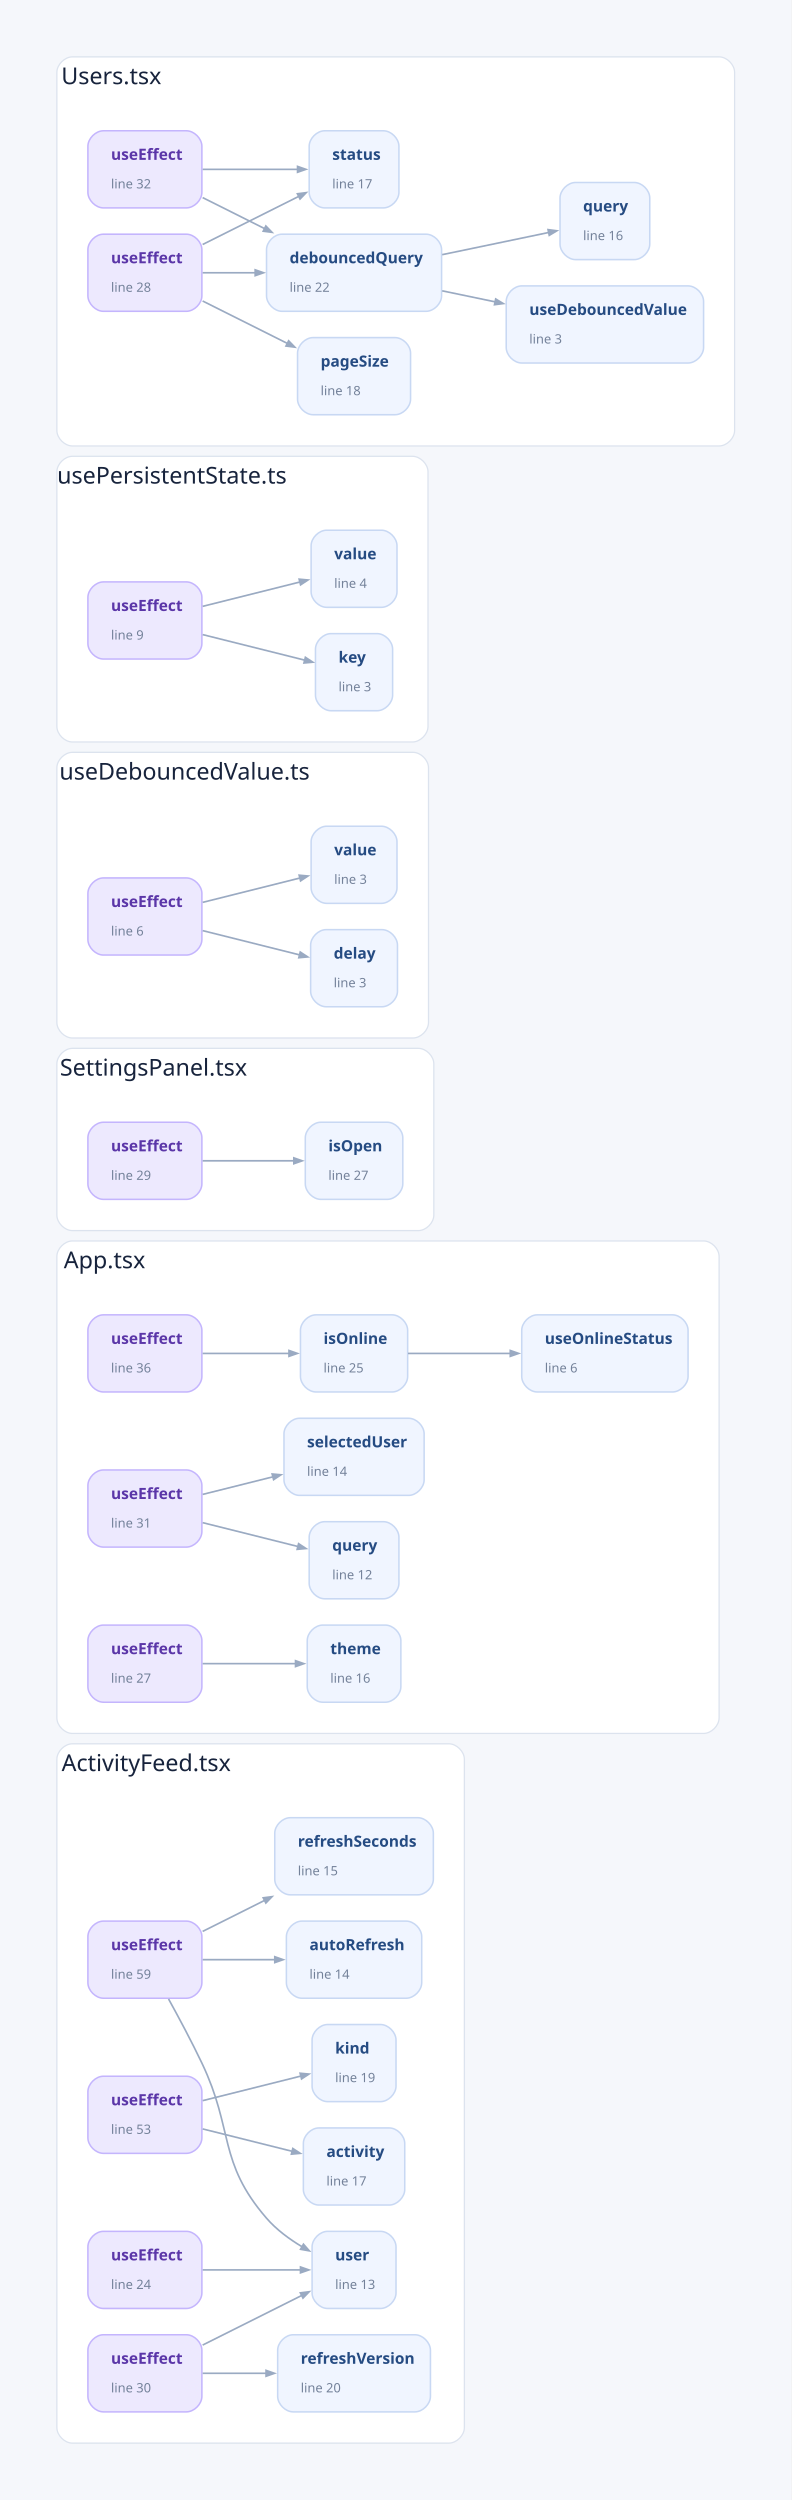
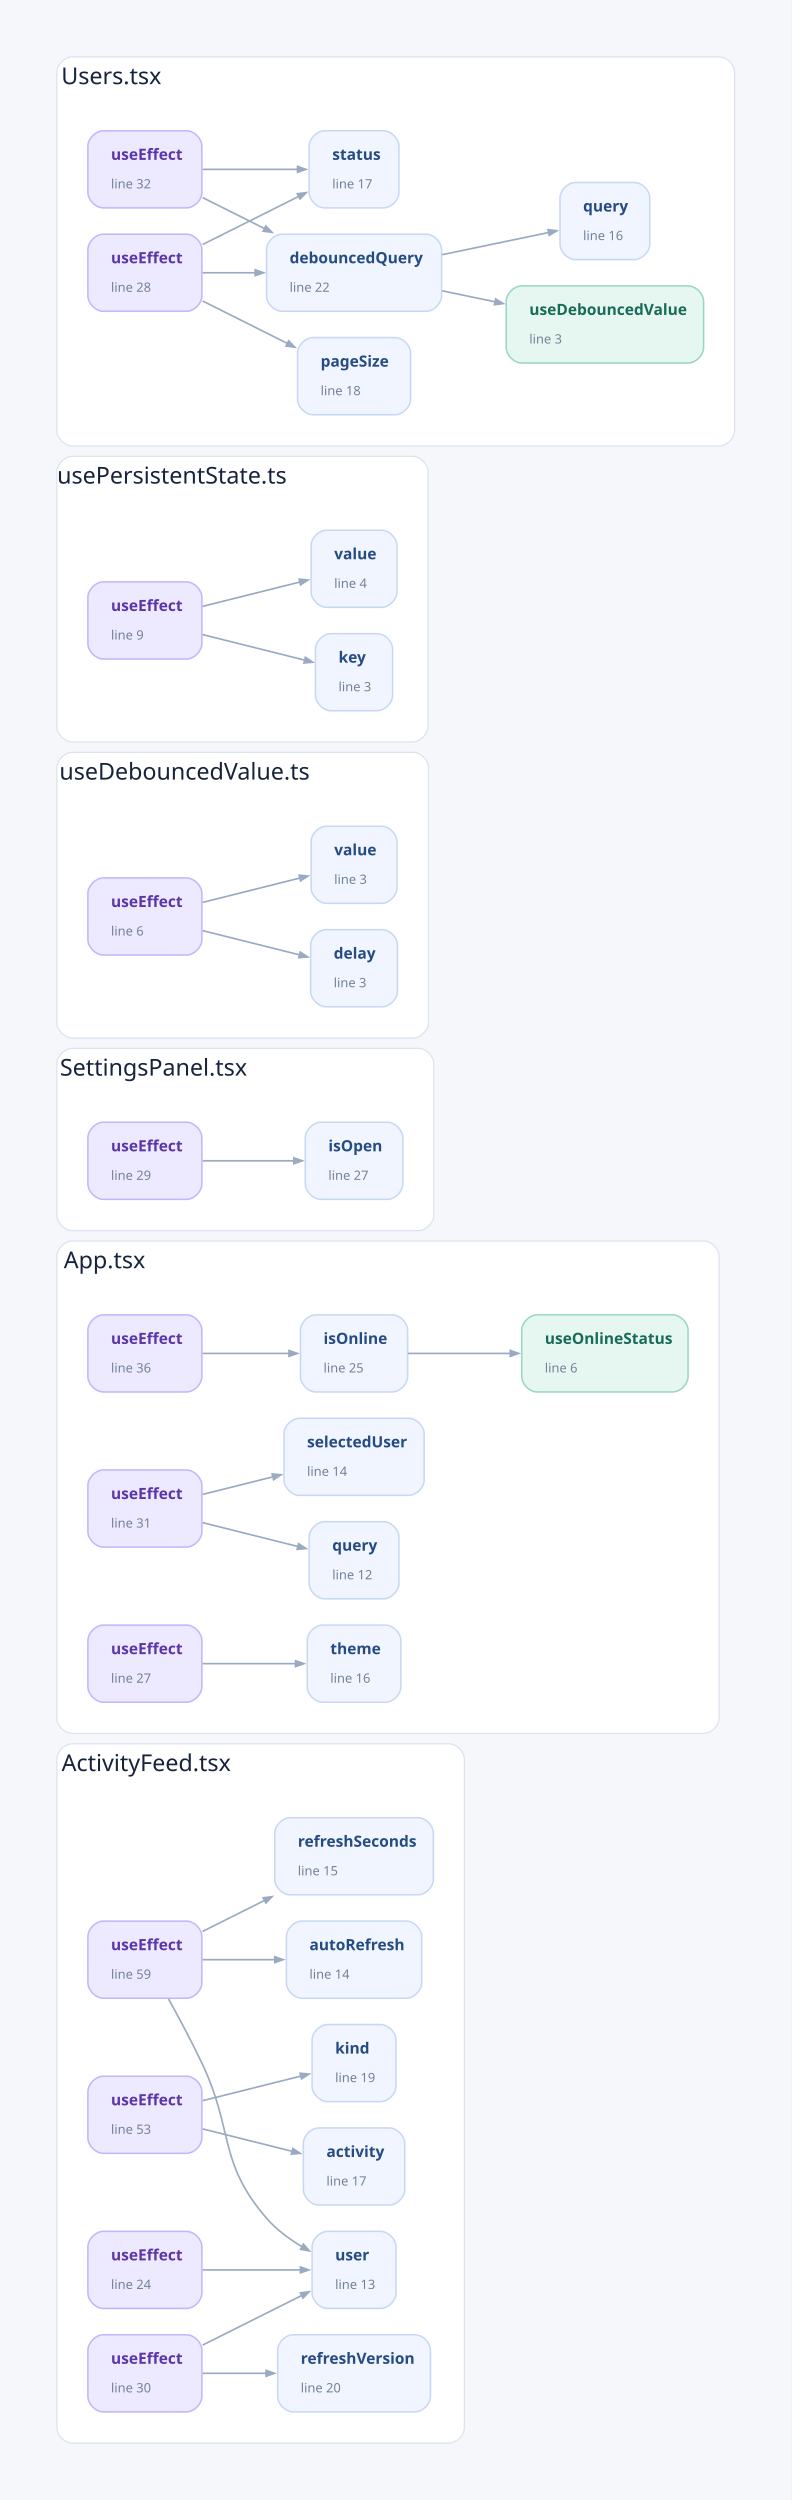
<svg xmlns="http://www.w3.org/2000/svg" xmlns:xlink="http://www.w3.org/1999/xlink" width="612pt" height="1934pt" viewBox="0.00 0.00 612.00 1934.00">
  <g id="graph0" class="graph" transform="scale(1 1) rotate(0) translate(36 1898)">
    <polygon fill="#f5f7fb" stroke="none" points="-36,36 -36,-1898 576.29,-1898 576.29,36 -36,36" />
    <g id="clust1" class="cluster">
      <path fill="white" stroke="#dce3ee" d="M20,-8C20,-8 311.24,-8 311.24,-8 317.24,-8 323.24,-14 323.24,-20 323.24,-20 323.24,-537 323.24,-537 323.24,-543 317.24,-549 311.24,-549 311.24,-549 20,-549 20,-549 14,-549 8,-543 8,-537 8,-537 8,-20 8,-20 8,-14 14,-8 20,-8" />
      <text xml:space="preserve" text-anchor="middle" x="77.12" y="-527.9" font-family="Segoe UI" font-size="18.00" fill="#17233c">ActivityFeed.tsx</text>
    </g>
    <g id="clust2" class="cluster">
      <path fill="white" stroke="#dce3ee" d="M20,-557C20,-557 508.29,-557 508.29,-557 514.29,-557 520.29,-563 520.29,-569 520.29,-569 520.29,-926 520.29,-926 520.29,-932 514.29,-938 508.29,-938 508.29,-938 20,-938 20,-938 14,-938 8,-932 8,-926 8,-926 8,-569 8,-569 8,-563 14,-557 20,-557" />
      <text xml:space="preserve" text-anchor="middle" x="44.88" y="-916.9" font-family="Segoe UI" font-size="18.00" fill="#17233c">App.tsx</text>
    </g>
    <g id="clust3" class="cluster">
      <path fill="white" stroke="#dce3ee" d="M20,-946C20,-946 287.61,-946 287.61,-946 293.61,-946 299.61,-952 299.61,-958 299.61,-958 299.61,-1075 299.61,-1075 299.61,-1081 293.61,-1087 287.61,-1087 287.61,-1087 20,-1087 20,-1087 14,-1087 8,-1081 8,-1075 8,-1075 8,-958 8,-958 8,-952 14,-946 20,-946" />
      <text xml:space="preserve" text-anchor="middle" x="82.75" y="-1065.9" font-family="Segoe UI" font-size="18.00" fill="#17233c">SettingsPanel.tsx</text>
    </g>
    <g id="clust4" class="cluster">
      <path fill="white" stroke="#dce3ee" d="M20,-1095C20,-1095 283.49,-1095 283.49,-1095 289.49,-1095 295.49,-1101 295.49,-1107 295.49,-1107 295.49,-1304 295.49,-1304 295.49,-1310 289.49,-1316 283.49,-1316 283.49,-1316 20,-1316 20,-1316 14,-1316 8,-1310 8,-1304 8,-1304 8,-1107 8,-1107 8,-1101 14,-1095 20,-1095" />
      <text xml:space="preserve" text-anchor="middle" x="106.75" y="-1294.9" font-family="Segoe UI" font-size="18.00" fill="#17233c">useDebouncedValue.ts</text>
    </g>
    <g id="clust5" class="cluster">
      <path fill="white" stroke="#dce3ee" d="M20,-1324C20,-1324 283.11,-1324 283.11,-1324 289.11,-1324 295.11,-1330 295.11,-1336 295.11,-1336 295.11,-1533 295.11,-1533 295.11,-1539 289.11,-1545 283.11,-1545 283.11,-1545 20,-1545 20,-1545 14,-1545 8,-1539 8,-1533 8,-1533 8,-1336 8,-1336 8,-1330 14,-1324 20,-1324" />
      <text xml:space="preserve" text-anchor="middle" x="97" y="-1523.9" font-family="Segoe UI" font-size="18.00" fill="#17233c">usePersistentState.ts</text>
    </g>
    <g id="clust6" class="cluster">
      <path fill="white" stroke="#dce3ee" d="M20,-1553C20,-1553 520.29,-1553 520.29,-1553 526.29,-1553 532.29,-1559 532.29,-1565 532.29,-1565 532.29,-1842 532.29,-1842 532.29,-1848 526.29,-1854 520.29,-1854 520.29,-1854 20,-1854 20,-1854 14,-1854 8,-1848 8,-1842 8,-1842 8,-1565 8,-1565 8,-1559 14,-1553 20,-1553" />
      <text xml:space="preserve" text-anchor="middle" x="50.12" y="-1832.9" font-family="Segoe UI" font-size="18.00" fill="#17233c">Users.tsx</text>
    </g>
    <g id="node1" class="node">
      <g id="a_node1">
        <a xlink:href="file://E:/study/use-effect-graph/src/components/ActivityFeed.tsx:13:3:13:6" xlink:title="ActivityFeed.tsx:13">
          <path fill="#f0f5ff" stroke="#c8d8f3" stroke-width="1.2" d="M258.36,-171.83C258.36,-171.83 217.43,-171.83 217.43,-171.83 211.43,-171.83 205.43,-165.83 205.43,-159.83 205.43,-159.83 205.43,-124.17 205.43,-124.17 205.43,-118.17 211.43,-112.17 217.43,-112.17 217.43,-112.17 258.36,-112.17 258.36,-112.17 264.36,-112.17 270.36,-118.17 270.36,-124.17 270.36,-124.17 270.36,-159.83 270.36,-159.83 270.36,-165.83 264.36,-171.83 258.36,-171.83" />
          <text xml:space="preserve" text-anchor="start" x="223.27" y="-149.35" font-family="Segoe UI" font-weight="bold" font-size="12.00" fill="#254b82">user</text>
          <text xml:space="preserve" text-anchor="start" x="223.27" y="-127.25" font-family="Segoe UI" font-size="10.00" fill="#738199">line 13</text>
        </a>
      </g>
    </g>
    <g id="node2" class="node">
      <g id="a_node2">
        <a xlink:href="file://E:/study/use-effect-graph/src/components/ActivityFeed.tsx:14:3:14:13" xlink:title="ActivityFeed.tsx:14">
          <path fill="#f0f5ff" stroke="#c8d8f3" stroke-width="1.2" d="M278.24,-411.83C278.24,-411.83 197.55,-411.83 197.55,-411.83 191.55,-411.83 185.55,-405.83 185.55,-399.83 185.55,-399.83 185.55,-364.17 185.55,-364.17 185.55,-358.17 191.55,-352.17 197.55,-352.17 197.55,-352.17 278.24,-352.17 278.24,-352.17 284.24,-352.17 290.24,-358.17 290.24,-364.17 290.24,-364.17 290.24,-399.83 290.24,-399.83 290.24,-405.83 284.24,-411.83 278.24,-411.83" />
          <text xml:space="preserve" text-anchor="start" x="203.39" y="-389.35" font-family="Segoe UI" font-weight="bold" font-size="12.00" fill="#254b82">autoRefresh</text>
          <text xml:space="preserve" text-anchor="start" x="203.39" y="-367.25" font-family="Segoe UI" font-size="10.00" fill="#738199">line 14</text>
        </a>
      </g>
    </g>
    <g id="node3" class="node">
      <g id="a_node3">
        <a xlink:href="file://E:/study/use-effect-graph/src/components/ActivityFeed.tsx:15:3:15:16" xlink:title="ActivityFeed.tsx:15">
          <path fill="#f0f5ff" stroke="#c8d8f3" stroke-width="1.2" d="M287.24,-491.83C287.24,-491.83 188.56,-491.83 188.56,-491.83 182.55,-491.83 176.55,-485.83 176.55,-479.83 176.55,-479.83 176.55,-444.17 176.55,-444.17 176.55,-438.17 182.55,-432.17 188.55,-432.17 188.55,-432.17 287.24,-432.17 287.24,-432.17 293.24,-432.17 299.24,-438.17 299.24,-444.17 299.24,-444.17 299.24,-479.83 299.24,-479.83 299.24,-485.83 293.24,-491.83 287.24,-491.83" />
          <text xml:space="preserve" text-anchor="start" x="194.39" y="-469.35" font-family="Segoe UI" font-weight="bold" font-size="12.00" fill="#254b82">refreshSeconds</text>
          <text xml:space="preserve" text-anchor="start" x="194.39" y="-447.25" font-family="Segoe UI" font-size="10.00" fill="#738199">line 15</text>
        </a>
      </g>
    </g>
    <g id="node4" class="node">
      <g id="a_node4">
        <a xlink:href="file://E:/study/use-effect-graph/src/components/ActivityFeed.tsx:17:10:17:17" xlink:title="ActivityFeed.tsx:17">
          <path fill="#f0f5ff" stroke="#c8d8f3" stroke-width="1.2" d="M265.11,-251.83C265.11,-251.83 210.68,-251.83 210.68,-251.83 204.68,-251.83 198.68,-245.83 198.68,-239.83 198.68,-239.83 198.68,-204.17 198.68,-204.17 198.68,-198.17 204.68,-192.17 210.68,-192.17 210.68,-192.17 265.11,-192.17 265.11,-192.17 271.11,-192.17 277.11,-198.17 277.11,-204.17 277.11,-204.17 277.11,-239.83 277.11,-239.83 277.11,-245.83 271.11,-251.83 265.11,-251.83" />
          <text xml:space="preserve" text-anchor="start" x="216.52" y="-229.35" font-family="Segoe UI" font-weight="bold" font-size="12.00" fill="#254b82">activity</text>
          <text xml:space="preserve" text-anchor="start" x="216.52" y="-207.25" font-family="Segoe UI" font-size="10.00" fill="#738199">line 17</text>
        </a>
      </g>
    </g>
    <g id="node5" class="node">
      <g id="a_node5">
        <a xlink:href="file://E:/study/use-effect-graph/src/components/ActivityFeed.tsx:19:10:19:13" xlink:title="ActivityFeed.tsx:19">
          <path fill="#f0f5ff" stroke="#c8d8f3" stroke-width="1.2" d="M258.36,-331.83C258.36,-331.83 217.43,-331.83 217.43,-331.83 211.43,-331.83 205.43,-325.83 205.43,-319.83 205.43,-319.83 205.43,-284.17 205.43,-284.17 205.43,-278.17 211.43,-272.17 217.43,-272.17 217.43,-272.17 258.36,-272.17 258.36,-272.17 264.36,-272.17 270.36,-278.17 270.36,-284.17 270.36,-284.17 270.36,-319.83 270.36,-319.83 270.36,-325.83 264.36,-331.83 258.36,-331.83" />
          <text xml:space="preserve" text-anchor="start" x="223.27" y="-309.35" font-family="Segoe UI" font-weight="bold" font-size="12.00" fill="#254b82">kind</text>
          <text xml:space="preserve" text-anchor="start" x="223.27" y="-287.25" font-family="Segoe UI" font-size="10.00" fill="#738199">line 19</text>
        </a>
      </g>
    </g>
    <g id="node6" class="node">
      <g id="a_node6">
        <a xlink:href="file://E:/study/use-effect-graph/src/components/ActivityFeed.tsx:20:10:20:23" xlink:title="ActivityFeed.tsx:20">
          <path fill="#f0f5ff" stroke="#c8d8f3" stroke-width="1.2" d="M284.99,-91.83C284.99,-91.83 190.8,-91.83 190.8,-91.83 184.8,-91.83 178.8,-85.83 178.8,-79.83 178.8,-79.83 178.8,-44.17 178.8,-44.17 178.8,-38.17 184.8,-32.17 190.8,-32.17 190.8,-32.17 284.99,-32.17 284.99,-32.17 290.99,-32.17 296.99,-38.17 296.99,-44.17 296.99,-44.17 296.99,-79.83 296.99,-79.83 296.99,-85.83 290.99,-91.83 284.99,-91.83" />
          <text xml:space="preserve" text-anchor="start" x="196.64" y="-69.35" font-family="Segoe UI" font-weight="bold" font-size="12.00" fill="#254b82">refreshVersion</text>
          <text xml:space="preserve" text-anchor="start" x="196.64" y="-47.25" font-family="Segoe UI" font-size="10.00" fill="#738199">line 20</text>
        </a>
      </g>
    </g>
    <g id="node7" class="node">
      <g id="a_node7">
        <a xlink:href="file://E:/study/use-effect-graph/src/components/ActivityFeed.tsx:24:3:28:16" xlink:title="ActivityFeed.tsx:24">
          <path fill="#ede9fe" stroke="#c4b5fd" stroke-width="1.2" d="M108.18,-171.83C108.18,-171.83 44,-171.83 44,-171.83 38,-171.83 32,-165.83 32,-159.83 32,-159.83 32,-124.17 32,-124.17 32,-118.17 38,-112.17 44,-112.17 44,-112.17 108.18,-112.17 108.18,-112.17 114.18,-112.17 120.18,-118.17 120.18,-124.17 120.18,-124.17 120.18,-159.83 120.18,-159.83 120.18,-165.83 114.18,-171.83 108.18,-171.83" />
          <text xml:space="preserve" text-anchor="start" x="49.84" y="-149.35" font-family="Segoe UI" font-weight="bold" font-size="12.00" fill="#5b36a8">useEffect</text>
          <text xml:space="preserve" text-anchor="start" x="49.84" y="-127.25" font-family="Segoe UI" font-size="10.00" fill="#738199">line 24</text>
        </a>
      </g>
    </g>
    <g id="edge6" class="edge">
      <path fill="none" stroke="#9aaac2" stroke-width="1.3" d="M120.76,-142C144.46,-142 173.56,-142 196.7,-142" />
      <polygon fill="#9aaac2" stroke="#9aaac2" stroke-width="1.3" points="196.47,-144.28 202.97,-142 196.47,-139.73 196.47,-144.28" />
    </g>
    <g id="node8" class="node">
      <g id="a_node8">
        <a xlink:href="file://E:/study/use-effect-graph/src/components/ActivityFeed.tsx:30:3:51:28" xlink:title="ActivityFeed.tsx:30">
          <path fill="#ede9fe" stroke="#c4b5fd" stroke-width="1.2" d="M108.18,-91.83C108.18,-91.83 44,-91.83 44,-91.83 38,-91.83 32,-85.83 32,-79.83 32,-79.83 32,-44.17 32,-44.17 32,-38.17 38,-32.17 44,-32.17 44,-32.17 108.18,-32.17 108.18,-32.17 114.18,-32.17 120.18,-38.17 120.18,-44.17 120.18,-44.17 120.18,-79.83 120.18,-79.83 120.18,-85.83 114.18,-91.83 108.18,-91.83" />
          <text xml:space="preserve" text-anchor="start" x="49.84" y="-69.35" font-family="Segoe UI" font-weight="bold" font-size="12.00" fill="#5b36a8">useEffect</text>
          <text xml:space="preserve" text-anchor="start" x="49.84" y="-47.25" font-family="Segoe UI" font-size="10.00" fill="#738199">line 30</text>
        </a>
      </g>
    </g>
    <g id="edge7" class="edge">
      <path fill="none" stroke="#9aaac2" stroke-width="1.3" d="M120.76,-83.86C144.77,-95.88 174.33,-110.68 197.62,-122.34" />
      <polygon fill="#9aaac2" stroke="#9aaac2" stroke-width="1.3" points="196.35,-124.25 203.18,-125.12 198.39,-120.18 196.35,-124.25" />
    </g>
    <g id="edge8" class="edge">
      <path fill="none" stroke="#9aaac2" stroke-width="1.3" d="M120.76,-62C136.01,-62 153.49,-62 170.18,-62" />
      <polygon fill="#9aaac2" stroke="#9aaac2" stroke-width="1.3" points="169.83,-64.28 176.33,-62 169.83,-59.73 169.83,-64.28" />
    </g>
    <g id="node9" class="node">
      <g id="a_node9">
        <a xlink:href="file://E:/study/use-effect-graph/src/components/ActivityFeed.tsx:53:3:57:22" xlink:title="ActivityFeed.tsx:53">
          <path fill="#ede9fe" stroke="#c4b5fd" stroke-width="1.2" d="M108.18,-291.83C108.18,-291.83 44,-291.83 44,-291.83 38,-291.83 32,-285.83 32,-279.83 32,-279.83 32,-244.17 32,-244.17 32,-238.17 38,-232.17 44,-232.17 44,-232.17 108.18,-232.17 108.18,-232.17 114.18,-232.17 120.18,-238.17 120.18,-244.17 120.18,-244.17 120.18,-279.83 120.18,-279.83 120.18,-285.83 114.18,-291.83 108.18,-291.83" />
          <text xml:space="preserve" text-anchor="start" x="49.84" y="-269.35" font-family="Segoe UI" font-weight="bold" font-size="12.00" fill="#5b36a8">useEffect</text>
          <text xml:space="preserve" text-anchor="start" x="49.84" y="-247.25" font-family="Segoe UI" font-size="10.00" fill="#738199">line 53</text>
        </a>
      </g>
    </g>
    <g id="edge9" class="edge">
      <path fill="none" stroke="#9aaac2" stroke-width="1.3" d="M120.76,-251.07C142.23,-245.7 168.12,-239.21 190.01,-233.74" />
      <polygon fill="#9aaac2" stroke="#9aaac2" stroke-width="1.3" points="190.52,-235.95 196.28,-232.17 189.42,-231.54 190.52,-235.95" />
    </g>
    <g id="edge10" class="edge">
      <path fill="none" stroke="#9aaac2" stroke-width="1.3" d="M120.76,-272.93C144.57,-278.89 173.82,-286.21 197.01,-292.02" />
      <polygon fill="#9aaac2" stroke="#9aaac2" stroke-width="1.3" points="196.17,-294.15 203.03,-293.52 197.28,-289.74 196.17,-294.15" />
    </g>
    <g id="node10" class="node">
      <g id="a_node10">
        <a xlink:href="file://E:/study/use-effect-graph/src/components/ActivityFeed.tsx:59:3:66:41" xlink:title="ActivityFeed.tsx:59">
          <path fill="#ede9fe" stroke="#c4b5fd" stroke-width="1.2" d="M108.18,-411.83C108.18,-411.83 44,-411.83 44,-411.83 38,-411.83 32,-405.83 32,-399.83 32,-399.83 32,-364.17 32,-364.17 32,-358.17 38,-352.17 44,-352.17 44,-352.17 108.18,-352.17 108.18,-352.17 114.18,-352.17 120.18,-358.17 120.18,-364.17 120.18,-364.17 120.18,-399.83 120.18,-399.83 120.18,-405.83 114.18,-411.83 108.18,-411.83" />
          <text xml:space="preserve" text-anchor="start" x="49.84" y="-389.35" font-family="Segoe UI" font-weight="bold" font-size="12.00" fill="#5b36a8">useEffect</text>
          <text xml:space="preserve" text-anchor="start" x="49.84" y="-367.25" font-family="Segoe UI" font-size="10.00" fill="#738199">line 59</text>
        </a>
      </g>
    </g>
    <g id="edge11" class="edge">
      <path fill="none" stroke="#9aaac2" stroke-width="1.3" d="M94.39,-351.6C102.56,-336.81 112.24,-318.66 120.18,-302 145.02,-249.83 132.4,-225.71 170.18,-182 177.78,-173.2 187.82,-165.8 197.79,-159.84" />
      <polygon fill="#9aaac2" stroke="#9aaac2" stroke-width="1.3" points="198.75,-161.91 203.29,-156.74 196.51,-157.95 198.75,-161.91" />
    </g>
    <g id="edge12" class="edge">
      <path fill="none" stroke="#9aaac2" stroke-width="1.3" d="M120.76,-382C137.99,-382 158.07,-382 176.64,-382" />
      <polygon fill="#9aaac2" stroke="#9aaac2" stroke-width="1.3" points="176.58,-384.28 183.08,-382 176.58,-379.73 176.58,-384.28" />
    </g>
    <g id="edge13" class="edge">
      <path fill="none" stroke="#9aaac2" stroke-width="1.3" d="M120.76,-403.86C135.58,-411.28 152.52,-419.76 168.79,-427.91" />
      <polygon fill="#9aaac2" stroke="#9aaac2" stroke-width="1.3" points="167.62,-429.86 174.45,-430.74 169.66,-425.8 167.62,-429.86" />
    </g>
    <g id="node11" class="node">
      <g id="a_node11">
        <a xlink:href="file://E:/study/use-effect-graph/src/App.tsx:6:10:6:24" xlink:title="App.tsx:6">
-           <path fill="#f0f5ff" stroke="#c8d8f3" stroke-width="1.2" d="M484.29,-880.83C484.29,-880.83 379.61,-880.83 379.61,-880.83 373.61,-880.83 367.61,-874.83 367.61,-868.83 367.61,-868.83 367.61,-833.17 367.61,-833.17 367.61,-827.17 373.61,-821.17 379.61,-821.17 379.61,-821.17 484.29,-821.17 484.29,-821.17 490.29,-821.17 496.29,-827.17 496.29,-833.17 496.29,-833.17 496.29,-868.83 496.29,-868.83 496.29,-874.83 490.29,-880.83 484.29,-880.83" />
-           <text xml:space="preserve" text-anchor="start" x="385.45" y="-858.35" font-family="Segoe UI" font-weight="bold" font-size="12.00" fill="#254b82">useOnlineStatus</text>
+           <path fill="#e6f7f2" stroke="#99d6c5" stroke-width="1.2" d="M484.29,-880.83C484.29,-880.83 379.61,-880.83 379.61,-880.83 373.61,-880.83 367.61,-874.83 367.61,-868.83 367.61,-868.83 367.61,-833.17 367.61,-833.17 367.61,-827.17 373.61,-821.17 379.61,-821.17 379.61,-821.17 484.29,-821.17 484.29,-821.17 490.29,-821.17 496.29,-827.17 496.29,-833.17 496.29,-833.17 496.29,-868.83 496.29,-868.83 496.29,-874.83 490.29,-880.83 484.29,-880.83" />
+           <text xml:space="preserve" text-anchor="start" x="385.45" y="-858.35" font-family="Segoe UI" font-weight="bold" font-size="12.00" fill="#176b57">useOnlineStatus</text>
          <text xml:space="preserve" text-anchor="start" x="385.45" y="-836.25" font-family="Segoe UI" font-size="10.00" fill="#738199">line 6</text>
        </a>
      </g>
    </g>
    <g id="node12" class="node">
      <g id="a_node12">
        <a xlink:href="file://E:/study/use-effect-graph/src/App.tsx:12:10:12:14" xlink:title="App.tsx:12">
          <path fill="#f0f5ff" stroke="#c8d8f3" stroke-width="1.2" d="M260.61,-720.83C260.61,-720.83 215.18,-720.83 215.18,-720.83 209.18,-720.83 203.18,-714.83 203.18,-708.83 203.18,-708.83 203.18,-673.17 203.18,-673.17 203.18,-667.17 209.18,-661.17 215.18,-661.17 215.18,-661.17 260.61,-661.17 260.61,-661.17 266.61,-661.17 272.61,-667.17 272.61,-673.17 272.61,-673.17 272.61,-708.83 272.61,-708.83 272.61,-714.83 266.61,-720.83 260.61,-720.83" />
          <text xml:space="preserve" text-anchor="start" x="221.02" y="-698.35" font-family="Segoe UI" font-weight="bold" font-size="12.00" fill="#254b82">query</text>
          <text xml:space="preserve" text-anchor="start" x="221.02" y="-676.25" font-family="Segoe UI" font-size="10.00" fill="#738199">line 12</text>
        </a>
      </g>
    </g>
    <g id="node13" class="node">
      <g id="a_node13">
        <a xlink:href="file://E:/study/use-effect-graph/src/App.tsx:14:10:14:21" xlink:title="App.tsx:14">
          <path fill="#f0f5ff" stroke="#c8d8f3" stroke-width="1.2" d="M280.11,-800.83C280.11,-800.83 195.68,-800.83 195.68,-800.83 189.68,-800.83 183.68,-794.83 183.68,-788.83 183.68,-788.83 183.68,-753.17 183.68,-753.17 183.68,-747.17 189.68,-741.17 195.68,-741.17 195.68,-741.17 280.11,-741.17 280.11,-741.17 286.11,-741.17 292.11,-747.17 292.11,-753.17 292.11,-753.17 292.11,-788.83 292.11,-788.83 292.11,-794.83 286.11,-800.83 280.11,-800.83" />
          <text xml:space="preserve" text-anchor="start" x="201.52" y="-778.35" font-family="Segoe UI" font-weight="bold" font-size="12.00" fill="#254b82">selectedUser</text>
          <text xml:space="preserve" text-anchor="start" x="201.52" y="-756.25" font-family="Segoe UI" font-size="10.00" fill="#738199">line 14</text>
        </a>
      </g>
    </g>
    <g id="node14" class="node">
      <g id="a_node14">
        <a xlink:href="file://E:/study/use-effect-graph/src/App.tsx:16:10:16:14" xlink:title="App.tsx:16">
          <path fill="#f0f5ff" stroke="#c8d8f3" stroke-width="1.2" d="M262.11,-640.83C262.11,-640.83 213.68,-640.83 213.68,-640.83 207.68,-640.83 201.68,-634.83 201.68,-628.83 201.68,-628.83 201.68,-593.17 201.68,-593.17 201.68,-587.17 207.68,-581.17 213.68,-581.17 213.68,-581.17 262.11,-581.17 262.11,-581.17 268.11,-581.17 274.11,-587.17 274.11,-593.17 274.11,-593.17 274.11,-628.83 274.11,-628.83 274.11,-634.83 268.11,-640.83 262.11,-640.83" />
          <text xml:space="preserve" text-anchor="start" x="219.52" y="-618.35" font-family="Segoe UI" font-weight="bold" font-size="12.00" fill="#254b82">theme</text>
          <text xml:space="preserve" text-anchor="start" x="219.52" y="-596.25" font-family="Segoe UI" font-size="10.00" fill="#738199">line 16</text>
        </a>
      </g>
    </g>
    <g id="node15" class="node">
      <g id="a_node15">
        <a xlink:href="file://E:/study/use-effect-graph/src/App.tsx:25:9:25:16" xlink:title="App.tsx:25">
          <path fill="#f0f5ff" stroke="#c8d8f3" stroke-width="1.2" d="M267.36,-880.83C267.36,-880.83 208.43,-880.83 208.43,-880.83 202.43,-880.83 196.43,-874.83 196.43,-868.83 196.43,-868.83 196.43,-833.17 196.43,-833.17 196.43,-827.17 202.43,-821.17 208.43,-821.17 208.43,-821.17 267.36,-821.17 267.36,-821.17 273.36,-821.17 279.36,-827.17 279.36,-833.17 279.36,-833.17 279.36,-868.83 279.36,-868.83 279.36,-874.83 273.36,-880.83 267.36,-880.83" />
          <text xml:space="preserve" text-anchor="start" x="214.27" y="-858.35" font-family="Segoe UI" font-weight="bold" font-size="12.00" fill="#254b82">isOnline</text>
          <text xml:space="preserve" text-anchor="start" x="214.27" y="-836.25" font-family="Segoe UI" font-size="10.00" fill="#738199">line 25</text>
        </a>
      </g>
    </g>
    <g id="edge1" class="edge">
      <path fill="none" stroke="#9aaac2" stroke-width="1.3" d="M279.62,-851C302.68,-851 332.17,-851 359,-851" />
      <polygon fill="#9aaac2" stroke="#9aaac2" stroke-width="1.3" points="358.76,-853.28 365.26,-851 358.76,-848.73 358.76,-853.28" />
    </g>
    <g id="node16" class="node">
      <g id="a_node16">
        <a xlink:href="file://E:/study/use-effect-graph/src/App.tsx:27:3:29:13" xlink:title="App.tsx:27">
          <path fill="#ede9fe" stroke="#c4b5fd" stroke-width="1.2" d="M108.18,-640.83C108.18,-640.83 44,-640.83 44,-640.83 38,-640.83 32,-634.83 32,-628.83 32,-628.83 32,-593.17 32,-593.17 32,-587.17 38,-581.17 44,-581.17 44,-581.17 108.18,-581.17 108.18,-581.17 114.18,-581.17 120.18,-587.17 120.18,-593.17 120.18,-593.17 120.18,-628.83 120.18,-628.83 120.18,-634.83 114.18,-640.83 108.18,-640.83" />
          <text xml:space="preserve" text-anchor="start" x="49.84" y="-618.35" font-family="Segoe UI" font-weight="bold" font-size="12.00" fill="#5b36a8">useEffect</text>
          <text xml:space="preserve" text-anchor="start" x="49.84" y="-596.25" font-family="Segoe UI" font-size="10.00" fill="#738199">line 27</text>
        </a>
      </g>
    </g>
    <g id="edge2" class="edge">
      <path fill="none" stroke="#9aaac2" stroke-width="1.3" d="M120.76,-611C143.13,-611 170.31,-611 192.75,-611" />
      <polygon fill="#9aaac2" stroke="#9aaac2" stroke-width="1.3" points="192.63,-613.28 199.13,-611 192.63,-608.73 192.63,-613.28" />
    </g>
    <g id="node17" class="node">
      <g id="a_node17">
        <a xlink:href="file://E:/study/use-effect-graph/src/App.tsx:31:3:34:27" xlink:title="App.tsx:31">
          <path fill="#ede9fe" stroke="#c4b5fd" stroke-width="1.2" d="M108.18,-760.83C108.18,-760.83 44,-760.83 44,-760.83 38,-760.83 32,-754.83 32,-748.83 32,-748.83 32,-713.17 32,-713.17 32,-707.17 38,-701.17 44,-701.17 44,-701.17 108.18,-701.17 108.18,-701.17 114.18,-701.17 120.18,-707.17 120.18,-713.17 120.18,-713.17 120.18,-748.83 120.18,-748.83 120.18,-754.83 114.18,-760.83 108.18,-760.83" />
          <text xml:space="preserve" text-anchor="start" x="49.84" y="-738.35" font-family="Segoe UI" font-weight="bold" font-size="12.00" fill="#5b36a8">useEffect</text>
          <text xml:space="preserve" text-anchor="start" x="49.84" y="-716.25" font-family="Segoe UI" font-size="10.00" fill="#738199">line 31</text>
        </a>
      </g>
    </g>
    <g id="edge3" class="edge">
      <path fill="none" stroke="#9aaac2" stroke-width="1.3" d="M120.76,-720.07C143.72,-714.32 171.75,-707.31 194.52,-701.61" />
      <polygon fill="#9aaac2" stroke="#9aaac2" stroke-width="1.3" points="194.99,-703.83 200.74,-700.05 193.88,-699.42 194.99,-703.83" />
    </g>
    <g id="edge4" class="edge">
      <path fill="none" stroke="#9aaac2" stroke-width="1.3" d="M120.76,-741.93C137.66,-746.16 157.3,-751.08 175.57,-755.65" />
      <polygon fill="#9aaac2" stroke="#9aaac2" stroke-width="1.3" points="174.54,-757.74 181.4,-757.11 175.65,-753.32 174.54,-757.74" />
    </g>
    <g id="node18" class="node">
      <g id="a_node18">
        <a xlink:href="file://E:/study/use-effect-graph/src/App.tsx:36:3:40:16" xlink:title="App.tsx:36">
          <path fill="#ede9fe" stroke="#c4b5fd" stroke-width="1.2" d="M108.18,-880.83C108.18,-880.83 44,-880.83 44,-880.83 38,-880.83 32,-874.83 32,-868.83 32,-868.83 32,-833.17 32,-833.17 32,-827.17 38,-821.17 44,-821.17 44,-821.17 108.18,-821.17 108.18,-821.17 114.18,-821.17 120.18,-827.17 120.18,-833.17 120.18,-833.17 120.18,-868.83 120.18,-868.83 120.18,-874.83 114.18,-880.83 108.18,-880.83" />
          <text xml:space="preserve" text-anchor="start" x="49.84" y="-858.35" font-family="Segoe UI" font-weight="bold" font-size="12.00" fill="#5b36a8">useEffect</text>
          <text xml:space="preserve" text-anchor="start" x="49.84" y="-836.25" font-family="Segoe UI" font-size="10.00" fill="#738199">line 36</text>
        </a>
      </g>
    </g>
    <g id="edge5" class="edge">
      <path fill="none" stroke="#9aaac2" stroke-width="1.3" d="M120.76,-851C141.48,-851 166.33,-851 187.71,-851" />
      <polygon fill="#9aaac2" stroke="#9aaac2" stroke-width="1.3" points="187.56,-853.28 194.06,-851 187.56,-848.73 187.56,-853.28" />
    </g>
    <g id="node19" class="node">
      <g id="a_node19">
        <a xlink:href="file://E:/study/use-effect-graph/src/components/SettingsPanel.tsx:27:10:27:15" xlink:title="SettingsPanel.tsx:27">
          <path fill="#f0f5ff" stroke="#c8d8f3" stroke-width="1.2" d="M263.61,-1029.83C263.61,-1029.83 212.18,-1029.83 212.18,-1029.83 206.18,-1029.83 200.18,-1023.83 200.18,-1017.83 200.18,-1017.83 200.18,-982.17 200.18,-982.17 200.18,-976.17 206.18,-970.17 212.18,-970.17 212.18,-970.17 263.61,-970.17 263.61,-970.17 269.61,-970.17 275.61,-976.17 275.61,-982.17 275.61,-982.17 275.61,-1017.83 275.61,-1017.83 275.61,-1023.83 269.61,-1029.83 263.61,-1029.83" />
          <text xml:space="preserve" text-anchor="start" x="218.02" y="-1007.35" font-family="Segoe UI" font-weight="bold" font-size="12.00" fill="#254b82">isOpen</text>
          <text xml:space="preserve" text-anchor="start" x="218.02" y="-985.25" font-family="Segoe UI" font-size="10.00" fill="#738199">line 27</text>
        </a>
      </g>
    </g>
    <g id="node20" class="node">
      <g id="a_node20">
        <a xlink:href="file://E:/study/use-effect-graph/src/components/SettingsPanel.tsx:29:3:36:14" xlink:title="SettingsPanel.tsx:29">
          <path fill="#ede9fe" stroke="#c4b5fd" stroke-width="1.2" d="M108.18,-1029.83C108.18,-1029.83 44,-1029.83 44,-1029.83 38,-1029.83 32,-1023.83 32,-1017.83 32,-1017.83 32,-982.17 32,-982.17 32,-976.17 38,-970.17 44,-970.17 44,-970.17 108.18,-970.17 108.18,-970.17 114.18,-970.17 120.18,-976.17 120.18,-982.17 120.18,-982.17 120.18,-1017.83 120.18,-1017.83 120.18,-1023.83 114.18,-1029.83 108.18,-1029.83" />
          <text xml:space="preserve" text-anchor="start" x="49.84" y="-1007.35" font-family="Segoe UI" font-weight="bold" font-size="12.00" fill="#5b36a8">useEffect</text>
          <text xml:space="preserve" text-anchor="start" x="49.84" y="-985.25" font-family="Segoe UI" font-size="10.00" fill="#738199">line 29</text>
        </a>
      </g>
    </g>
    <g id="edge14" class="edge">
      <path fill="none" stroke="#9aaac2" stroke-width="1.3" d="M120.76,-1000C142.72,-1000 169.31,-1000 191.51,-1000" />
      <polygon fill="#9aaac2" stroke="#9aaac2" stroke-width="1.3" points="191.31,-1002.28 197.81,-1000 191.31,-997.73 191.31,-1002.28" />
    </g>
    <g id="node21" class="node">
      <g id="a_node21">
        <a xlink:href="file://E:/study/use-effect-graph/src/hooks/useDebouncedValue.ts:3:48:3:52" xlink:title="useDebouncedValue.ts:3">
          <path fill="#f0f5ff" stroke="#c8d8f3" stroke-width="1.2" d="M259.49,-1178.83C259.49,-1178.83 216.3,-1178.83 216.3,-1178.83 210.3,-1178.83 204.3,-1172.83 204.3,-1166.83 204.3,-1166.83 204.3,-1131.17 204.3,-1131.17 204.3,-1125.17 210.3,-1119.17 216.3,-1119.17 216.3,-1119.17 259.49,-1119.17 259.49,-1119.17 265.49,-1119.17 271.49,-1125.17 271.49,-1131.17 271.49,-1131.17 271.49,-1166.83 271.49,-1166.83 271.49,-1172.83 265.49,-1178.83 259.49,-1178.83" />
          <text xml:space="preserve" text-anchor="start" x="222.14" y="-1156.35" font-family="Segoe UI" font-weight="bold" font-size="12.00" fill="#254b82">delay</text>
          <text xml:space="preserve" text-anchor="start" x="222.14" y="-1134.25" font-family="Segoe UI" font-size="10.00" fill="#738199">line 3</text>
        </a>
      </g>
    </g>
    <g id="node22" class="node">
      <g id="a_node22">
        <a xlink:href="file://E:/study/use-effect-graph/src/hooks/useDebouncedValue.ts:3:38:3:42" xlink:title="useDebouncedValue.ts:3">
          <path fill="#f0f5ff" stroke="#c8d8f3" stroke-width="1.2" d="M259.11,-1258.83C259.11,-1258.83 216.68,-1258.83 216.68,-1258.83 210.68,-1258.83 204.68,-1252.83 204.68,-1246.83 204.68,-1246.83 204.68,-1211.17 204.68,-1211.17 204.68,-1205.17 210.68,-1199.17 216.68,-1199.17 216.68,-1199.17 259.11,-1199.17 259.11,-1199.17 265.11,-1199.17 271.11,-1205.17 271.11,-1211.17 271.11,-1211.17 271.11,-1246.83 271.11,-1246.83 271.11,-1252.83 265.11,-1258.83 259.11,-1258.83" />
          <text xml:space="preserve" text-anchor="start" x="222.52" y="-1236.35" font-family="Segoe UI" font-weight="bold" font-size="12.00" fill="#254b82">value</text>
          <text xml:space="preserve" text-anchor="start" x="222.52" y="-1214.25" font-family="Segoe UI" font-size="10.00" fill="#738199">line 3</text>
        </a>
      </g>
    </g>
    <g id="node23" class="node">
      <g id="a_node23">
        <a xlink:href="file://E:/study/use-effect-graph/src/hooks/useDebouncedValue.ts:6:3:14:20" xlink:title="useDebouncedValue.ts:6">
          <path fill="#ede9fe" stroke="#c4b5fd" stroke-width="1.2" d="M108.18,-1218.83C108.18,-1218.83 44,-1218.83 44,-1218.83 38,-1218.83 32,-1212.83 32,-1206.83 32,-1206.83 32,-1171.17 32,-1171.17 32,-1165.17 38,-1159.17 44,-1159.17 44,-1159.17 108.18,-1159.17 108.18,-1159.17 114.18,-1159.17 120.18,-1165.17 120.18,-1171.17 120.18,-1171.17 120.18,-1206.83 120.18,-1206.83 120.18,-1212.83 114.18,-1218.83 108.18,-1218.83" />
          <text xml:space="preserve" text-anchor="start" x="49.84" y="-1196.35" font-family="Segoe UI" font-weight="bold" font-size="12.00" fill="#5b36a8">useEffect</text>
          <text xml:space="preserve" text-anchor="start" x="49.84" y="-1174.25" font-family="Segoe UI" font-size="10.00" fill="#738199">line 6</text>
        </a>
      </g>
    </g>
    <g id="edge23" class="edge">
      <path fill="none" stroke="#9aaac2" stroke-width="1.3" d="M120.76,-1178.07C144.13,-1172.22 172.76,-1165.05 195.74,-1159.3" />
      <polygon fill="#9aaac2" stroke="#9aaac2" stroke-width="1.3" points="196.27,-1161.51 202.02,-1157.73 195.16,-1157.1 196.27,-1161.51" />
    </g>
    <g id="edge22" class="edge">
      <path fill="none" stroke="#9aaac2" stroke-width="1.3" d="M120.76,-1199.93C144.21,-1205.8 172.96,-1213 195.98,-1218.76" />
      <polygon fill="#9aaac2" stroke="#9aaac2" stroke-width="1.3" points="195.42,-1220.96 202.27,-1220.33 196.52,-1216.55 195.42,-1220.96" />
    </g>
    <g id="node24" class="node">
      <g id="a_node24">
        <a xlink:href="file://E:/study/use-effect-graph/src/hooks/usePersistentState.ts:3:39:3:41" xlink:title="usePersistentState.ts:3">
          <path fill="#f0f5ff" stroke="#c8d8f3" stroke-width="1.2" d="M255.73,-1407.83C255.73,-1407.83 220.05,-1407.83 220.05,-1407.83 214.05,-1407.83 208.05,-1401.83 208.05,-1395.83 208.05,-1395.83 208.05,-1360.17 208.05,-1360.17 208.05,-1354.17 214.05,-1348.17 220.05,-1348.17 220.05,-1348.17 255.73,-1348.17 255.73,-1348.17 261.73,-1348.17 267.73,-1354.17 267.73,-1360.17 267.73,-1360.17 267.73,-1395.83 267.73,-1395.83 267.73,-1401.83 261.73,-1407.83 255.73,-1407.83" />
          <text xml:space="preserve" text-anchor="start" x="225.89" y="-1385.35" font-family="Segoe UI" font-weight="bold" font-size="12.00" fill="#254b82">key</text>
          <text xml:space="preserve" text-anchor="start" x="225.89" y="-1363.25" font-family="Segoe UI" font-size="10.00" fill="#738199">line 3</text>
        </a>
      </g>
    </g>
    <g id="node25" class="node">
      <g id="a_node25">
        <a xlink:href="file://E:/study/use-effect-graph/src/hooks/usePersistentState.ts:4:10:4:14" xlink:title="usePersistentState.ts:4">
          <path fill="#f0f5ff" stroke="#c8d8f3" stroke-width="1.2" d="M259.11,-1487.83C259.11,-1487.83 216.68,-1487.83 216.68,-1487.83 210.68,-1487.83 204.68,-1481.83 204.68,-1475.83 204.68,-1475.83 204.68,-1440.17 204.68,-1440.17 204.68,-1434.17 210.68,-1428.17 216.68,-1428.17 216.68,-1428.17 259.11,-1428.17 259.11,-1428.17 265.11,-1428.17 271.11,-1434.17 271.11,-1440.17 271.11,-1440.17 271.11,-1475.83 271.11,-1475.83 271.11,-1481.83 265.11,-1487.83 259.11,-1487.83" />
          <text xml:space="preserve" text-anchor="start" x="222.52" y="-1465.35" font-family="Segoe UI" font-weight="bold" font-size="12.00" fill="#254b82">value</text>
          <text xml:space="preserve" text-anchor="start" x="222.52" y="-1443.25" font-family="Segoe UI" font-size="10.00" fill="#738199">line 4</text>
        </a>
      </g>
    </g>
    <g id="node26" class="node">
      <g id="a_node26">
        <a xlink:href="file://E:/study/use-effect-graph/src/hooks/usePersistentState.ts:9:3:11:18" xlink:title="usePersistentState.ts:9">
          <path fill="#ede9fe" stroke="#c4b5fd" stroke-width="1.2" d="M108.18,-1447.83C108.18,-1447.83 44,-1447.83 44,-1447.83 38,-1447.83 32,-1441.83 32,-1435.83 32,-1435.83 32,-1400.17 32,-1400.17 32,-1394.17 38,-1388.17 44,-1388.17 44,-1388.17 108.18,-1388.17 108.18,-1388.17 114.18,-1388.17 120.18,-1394.17 120.18,-1400.17 120.18,-1400.17 120.18,-1435.83 120.18,-1435.83 120.18,-1441.83 114.18,-1447.83 108.18,-1447.83" />
          <text xml:space="preserve" text-anchor="start" x="49.84" y="-1425.35" font-family="Segoe UI" font-weight="bold" font-size="12.00" fill="#5b36a8">useEffect</text>
          <text xml:space="preserve" text-anchor="start" x="49.84" y="-1403.25" font-family="Segoe UI" font-size="10.00" fill="#738199">line 9</text>
        </a>
      </g>
    </g>
    <g id="edge24" class="edge">
      <path fill="none" stroke="#9aaac2" stroke-width="1.3" d="M120.76,-1407.07C145.56,-1400.86 176.27,-1393.18 199.88,-1387.27" />
      <polygon fill="#9aaac2" stroke="#9aaac2" stroke-width="1.3" points="200.25,-1389.52 206,-1385.73 199.14,-1385.1 200.25,-1389.52" />
    </g>
    <g id="edge25" class="edge">
      <path fill="none" stroke="#9aaac2" stroke-width="1.3" d="M120.76,-1428.93C144.21,-1434.8 172.96,-1442 195.98,-1447.76" />
      <polygon fill="#9aaac2" stroke="#9aaac2" stroke-width="1.3" points="195.42,-1449.96 202.27,-1449.33 196.52,-1445.55 195.42,-1449.96" />
    </g>
    <g id="node27" class="node">
      <g id="a_node27">
        <a xlink:href="file://E:/study/use-effect-graph/src/components/Users.tsx:3:10:3:26" xlink:title="Users.tsx:3">
-           <path fill="#f0f5ff" stroke="#c8d8f3" stroke-width="1.2" d="M496.29,-1676.83C496.29,-1676.83 367.61,-1676.83 367.61,-1676.83 361.61,-1676.83 355.61,-1670.83 355.61,-1664.83 355.61,-1664.83 355.61,-1629.17 355.61,-1629.17 355.61,-1623.17 361.61,-1617.17 367.61,-1617.17 367.61,-1617.17 496.29,-1617.17 496.29,-1617.17 502.29,-1617.17 508.29,-1623.17 508.29,-1629.17 508.29,-1629.17 508.29,-1664.83 508.29,-1664.83 508.29,-1670.83 502.29,-1676.83 496.29,-1676.83" />
-           <text xml:space="preserve" text-anchor="start" x="373.45" y="-1654.35" font-family="Segoe UI" font-weight="bold" font-size="12.00" fill="#254b82">useDebouncedValue</text>
+           <path fill="#e6f7f2" stroke="#99d6c5" stroke-width="1.2" d="M496.29,-1676.83C496.29,-1676.83 367.61,-1676.83 367.61,-1676.83 361.61,-1676.83 355.61,-1670.83 355.61,-1664.83 355.61,-1664.83 355.61,-1629.17 355.61,-1629.17 355.61,-1623.17 361.61,-1617.17 367.61,-1617.17 367.61,-1617.17 496.29,-1617.17 496.29,-1617.17 502.29,-1617.17 508.29,-1623.17 508.29,-1629.17 508.29,-1629.17 508.29,-1664.83 508.29,-1664.83 508.29,-1670.83 502.29,-1676.83 496.29,-1676.83" />
+           <text xml:space="preserve" text-anchor="start" x="373.45" y="-1654.35" font-family="Segoe UI" font-weight="bold" font-size="12.00" fill="#176b57">useDebouncedValue</text>
          <text xml:space="preserve" text-anchor="start" x="373.45" y="-1632.25" font-family="Segoe UI" font-size="10.00" fill="#738199">line 3</text>
        </a>
      </g>
    </g>
    <g id="node28" class="node">
      <g id="a_node28">
        <a xlink:href="file://E:/study/use-effect-graph/src/components/Users.tsx:16:3:16:7" xlink:title="Users.tsx:16">
          <path fill="#f0f5ff" stroke="#c8d8f3" stroke-width="1.2" d="M454.66,-1756.83C454.66,-1756.83 409.23,-1756.83 409.23,-1756.83 403.23,-1756.83 397.23,-1750.83 397.23,-1744.83 397.23,-1744.83 397.23,-1709.17 397.23,-1709.17 397.23,-1703.17 403.23,-1697.17 409.23,-1697.17 409.23,-1697.17 454.66,-1697.17 454.66,-1697.17 460.66,-1697.17 466.66,-1703.17 466.66,-1709.17 466.66,-1709.17 466.66,-1744.83 466.66,-1744.83 466.66,-1750.83 460.66,-1756.83 454.66,-1756.83" />
          <text xml:space="preserve" text-anchor="start" x="415.07" y="-1734.35" font-family="Segoe UI" font-weight="bold" font-size="12.00" fill="#254b82">query</text>
          <text xml:space="preserve" text-anchor="start" x="415.07" y="-1712.25" font-family="Segoe UI" font-size="10.00" fill="#738199">line 16</text>
        </a>
      </g>
    </g>
    <g id="node29" class="node">
      <g id="a_node29">
        <a xlink:href="file://E:/study/use-effect-graph/src/components/Users.tsx:17:3:17:8" xlink:title="Users.tsx:17">
          <path fill="#f0f5ff" stroke="#c8d8f3" stroke-width="1.2" d="M260.61,-1796.83C260.61,-1796.83 215.18,-1796.83 215.18,-1796.83 209.18,-1796.83 203.18,-1790.83 203.18,-1784.83 203.18,-1784.83 203.18,-1749.17 203.18,-1749.17 203.18,-1743.17 209.18,-1737.17 215.18,-1737.17 215.18,-1737.17 260.61,-1737.17 260.61,-1737.17 266.61,-1737.17 272.61,-1743.17 272.61,-1749.17 272.61,-1749.17 272.61,-1784.83 272.61,-1784.83 272.61,-1790.83 266.61,-1796.83 260.61,-1796.83" />
          <text xml:space="preserve" text-anchor="start" x="221.02" y="-1774.35" font-family="Segoe UI" font-weight="bold" font-size="12.00" fill="#254b82">status</text>
          <text xml:space="preserve" text-anchor="start" x="221.02" y="-1752.25" font-family="Segoe UI" font-size="10.00" fill="#738199">line 17</text>
        </a>
      </g>
    </g>
    <g id="node30" class="node">
      <g id="a_node30">
        <a xlink:href="file://E:/study/use-effect-graph/src/components/Users.tsx:18:3:18:10" xlink:title="Users.tsx:18">
          <path fill="#f0f5ff" stroke="#c8d8f3" stroke-width="1.2" d="M269.61,-1636.83C269.61,-1636.83 206.18,-1636.83 206.18,-1636.83 200.18,-1636.83 194.18,-1630.83 194.18,-1624.83 194.18,-1624.83 194.18,-1589.17 194.18,-1589.17 194.18,-1583.17 200.18,-1577.17 206.18,-1577.17 206.18,-1577.17 269.61,-1577.17 269.61,-1577.17 275.61,-1577.17 281.61,-1583.17 281.61,-1589.17 281.61,-1589.17 281.61,-1624.83 281.61,-1624.83 281.61,-1630.83 275.61,-1636.83 269.61,-1636.83" />
          <text xml:space="preserve" text-anchor="start" x="212.02" y="-1614.35" font-family="Segoe UI" font-weight="bold" font-size="12.00" fill="#254b82">pageSize</text>
          <text xml:space="preserve" text-anchor="start" x="212.02" y="-1592.25" font-family="Segoe UI" font-size="10.00" fill="#738199">line 18</text>
        </a>
      </g>
    </g>
    <g id="node31" class="node">
      <g id="a_node31">
        <a xlink:href="file://E:/study/use-effect-graph/src/components/Users.tsx:22:9:22:22" xlink:title="Users.tsx:22">
          <path fill="#f0f5ff" stroke="#c8d8f3" stroke-width="1.2" d="M293.61,-1716.83C293.61,-1716.83 182.18,-1716.83 182.18,-1716.83 176.18,-1716.83 170.18,-1710.83 170.18,-1704.83 170.18,-1704.83 170.18,-1669.17 170.18,-1669.17 170.18,-1663.17 176.18,-1657.17 182.18,-1657.17 182.18,-1657.17 293.61,-1657.17 293.61,-1657.17 299.61,-1657.17 305.61,-1663.17 305.61,-1669.17 305.61,-1669.17 305.61,-1704.83 305.61,-1704.83 305.61,-1710.83 299.61,-1716.83 293.61,-1716.83" />
          <text xml:space="preserve" text-anchor="start" x="188.02" y="-1694.35" font-family="Segoe UI" font-weight="bold" font-size="12.00" fill="#254b82">debouncedQuery</text>
          <text xml:space="preserve" text-anchor="start" x="188.02" y="-1672.25" font-family="Segoe UI" font-size="10.00" fill="#738199">line 22</text>
        </a>
      </g>
    </g>
    <g id="edge15" class="edge">
      <path fill="none" stroke="#9aaac2" stroke-width="1.3" d="M306.07,-1673.01C319.36,-1670.24 333.46,-1667.3 347.23,-1664.44" />
      <polygon fill="#9aaac2" stroke="#9aaac2" stroke-width="1.3" points="347.46,-1666.71 353.36,-1663.16 346.53,-1662.26 347.46,-1666.71" />
    </g>
    <g id="edge16" class="edge">
      <path fill="none" stroke="#9aaac2" stroke-width="1.3" d="M306.07,-1700.99C333.45,-1706.69 364.28,-1713.12 388.46,-1718.15" />
      <polygon fill="#9aaac2" stroke="#9aaac2" stroke-width="1.3" points="387.97,-1720.37 394.8,-1719.47 388.9,-1715.92 387.97,-1720.37" />
    </g>
    <g id="node32" class="node">
      <g id="a_node32">
        <a xlink:href="file://E:/study/use-effect-graph/src/components/Users.tsx:28:3:30:40" xlink:title="Users.tsx:28">
          <path fill="#ede9fe" stroke="#c4b5fd" stroke-width="1.2" d="M108.18,-1716.83C108.18,-1716.83 44,-1716.83 44,-1716.83 38,-1716.83 32,-1710.83 32,-1704.83 32,-1704.83 32,-1669.17 32,-1669.17 32,-1663.17 38,-1657.17 44,-1657.17 44,-1657.17 108.18,-1657.17 108.18,-1657.17 114.18,-1657.17 120.18,-1663.17 120.18,-1669.17 120.18,-1669.17 120.18,-1704.83 120.18,-1704.83 120.18,-1710.83 114.18,-1716.83 108.18,-1716.83" />
          <text xml:space="preserve" text-anchor="start" x="49.84" y="-1694.35" font-family="Segoe UI" font-weight="bold" font-size="12.00" fill="#5b36a8">useEffect</text>
          <text xml:space="preserve" text-anchor="start" x="49.84" y="-1672.25" font-family="Segoe UI" font-size="10.00" fill="#738199">line 28</text>
        </a>
      </g>
    </g>
    <g id="edge17" class="edge">
      <path fill="none" stroke="#9aaac2" stroke-width="1.3" d="M120.76,-1708.86C143.92,-1720.46 172.24,-1734.63 195.12,-1746.09" />
      <polygon fill="#9aaac2" stroke="#9aaac2" stroke-width="1.3" points="194.06,-1748.1 200.89,-1748.98 196.1,-1744.03 194.06,-1748.1" />
    </g>
    <g id="edge18" class="edge">
      <path fill="none" stroke="#9aaac2" stroke-width="1.3" d="M120.76,-1665.14C141.09,-1654.96 165.4,-1642.79 186.51,-1632.22" />
      <polygon fill="#9aaac2" stroke="#9aaac2" stroke-width="1.3" points="187.28,-1634.38 192.07,-1629.44 185.24,-1630.31 187.28,-1634.38" />
    </g>
    <g id="edge19" class="edge">
      <path fill="none" stroke="#9aaac2" stroke-width="1.3" d="M120.76,-1687C133.43,-1687 147.64,-1687 161.66,-1687" />
      <polygon fill="#9aaac2" stroke="#9aaac2" stroke-width="1.3" points="161.41,-1689.28 167.91,-1687 161.41,-1684.73 161.41,-1689.28" />
    </g>
    <g id="node33" class="node">
      <g id="a_node33">
        <a xlink:href="file://E:/study/use-effect-graph/src/components/Users.tsx:32:3:49:30" xlink:title="Users.tsx:32">
          <path fill="#ede9fe" stroke="#c4b5fd" stroke-width="1.2" d="M108.18,-1796.83C108.18,-1796.83 44,-1796.83 44,-1796.83 38,-1796.83 32,-1790.83 32,-1784.83 32,-1784.83 32,-1749.17 32,-1749.17 32,-1743.17 38,-1737.17 44,-1737.17 44,-1737.17 108.18,-1737.17 108.18,-1737.17 114.18,-1737.17 120.18,-1743.17 120.18,-1749.17 120.18,-1749.17 120.18,-1784.83 120.18,-1784.83 120.18,-1790.83 114.18,-1796.83 108.18,-1796.83" />
          <text xml:space="preserve" text-anchor="start" x="49.84" y="-1774.35" font-family="Segoe UI" font-weight="bold" font-size="12.00" fill="#5b36a8">useEffect</text>
          <text xml:space="preserve" text-anchor="start" x="49.84" y="-1752.25" font-family="Segoe UI" font-size="10.00" fill="#738199">line 32</text>
        </a>
      </g>
    </g>
    <g id="edge20" class="edge">
      <path fill="none" stroke="#9aaac2" stroke-width="1.3" d="M120.76,-1767C143.62,-1767 171.5,-1767 194.22,-1767" />
      <polygon fill="#9aaac2" stroke="#9aaac2" stroke-width="1.3" points="194.18,-1769.28 200.68,-1767 194.18,-1764.73 194.18,-1769.28" />
    </g>
    <g id="edge21" class="edge">
      <path fill="none" stroke="#9aaac2" stroke-width="1.3" d="M120.76,-1745.14C135.58,-1737.72 152.52,-1729.24 168.79,-1721.09" />
      <polygon fill="#9aaac2" stroke="#9aaac2" stroke-width="1.3" points="169.66,-1723.2 174.45,-1718.26 167.62,-1719.14 169.66,-1723.2" />
    </g>
  </g>
</svg>
